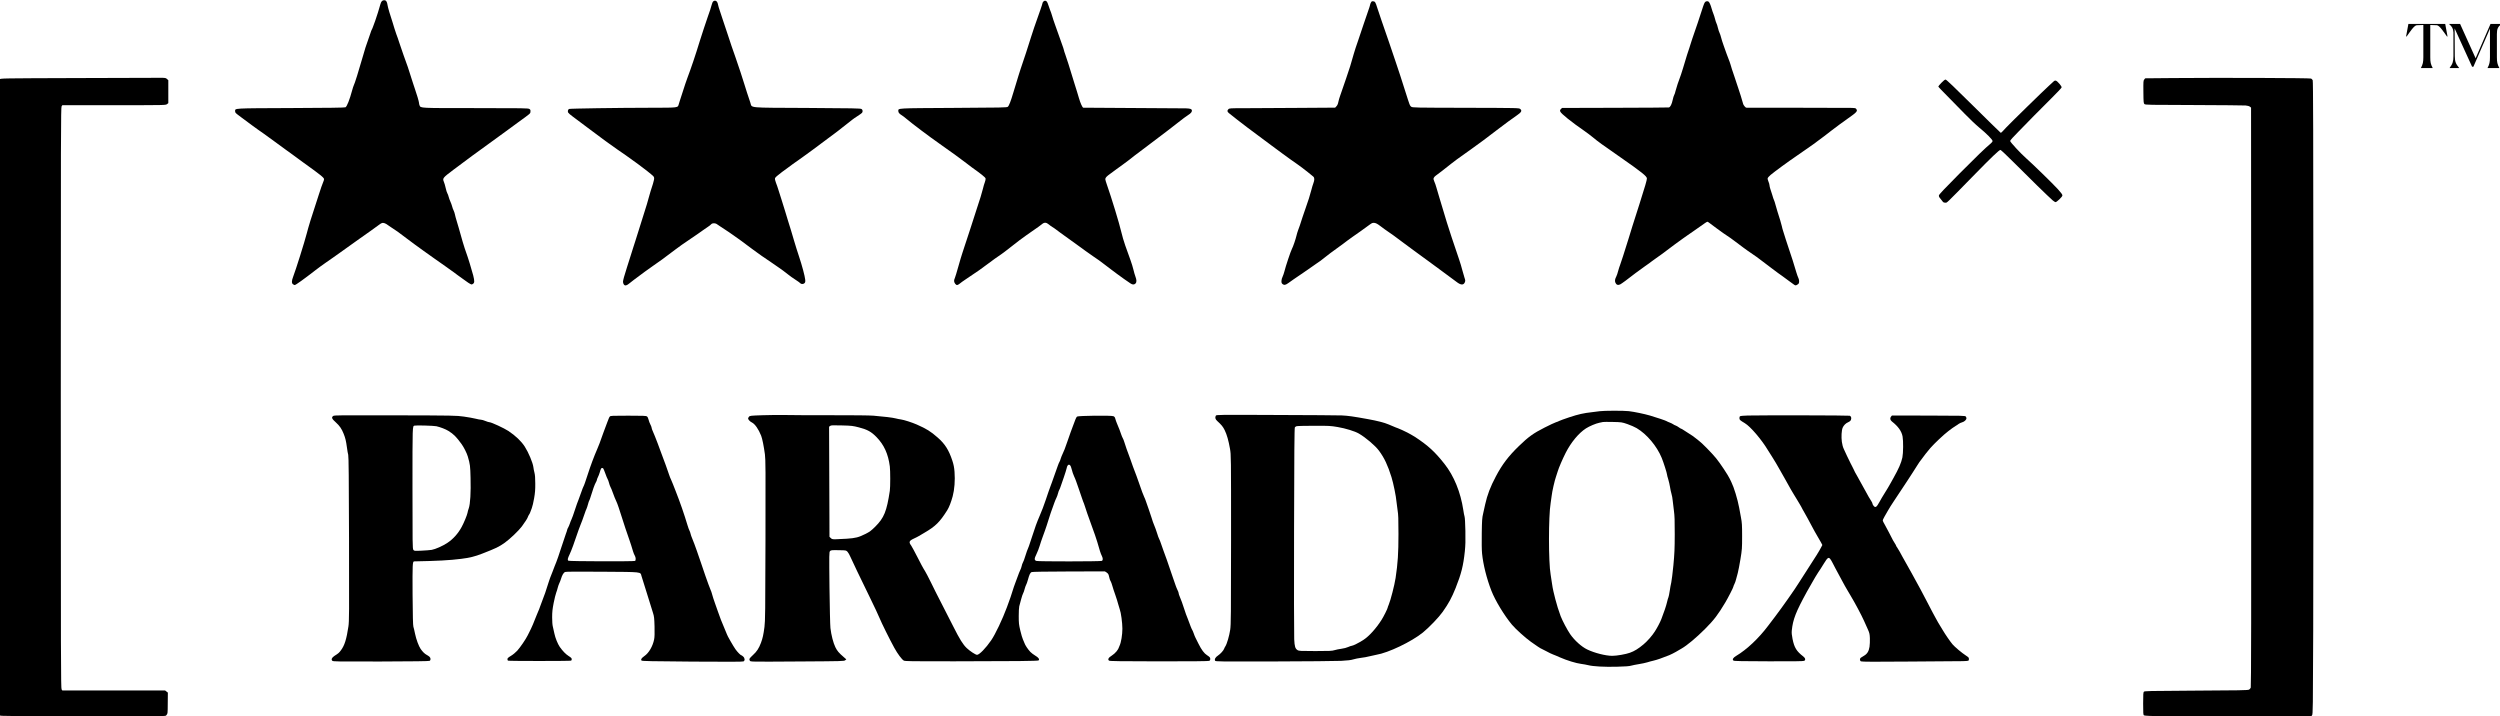
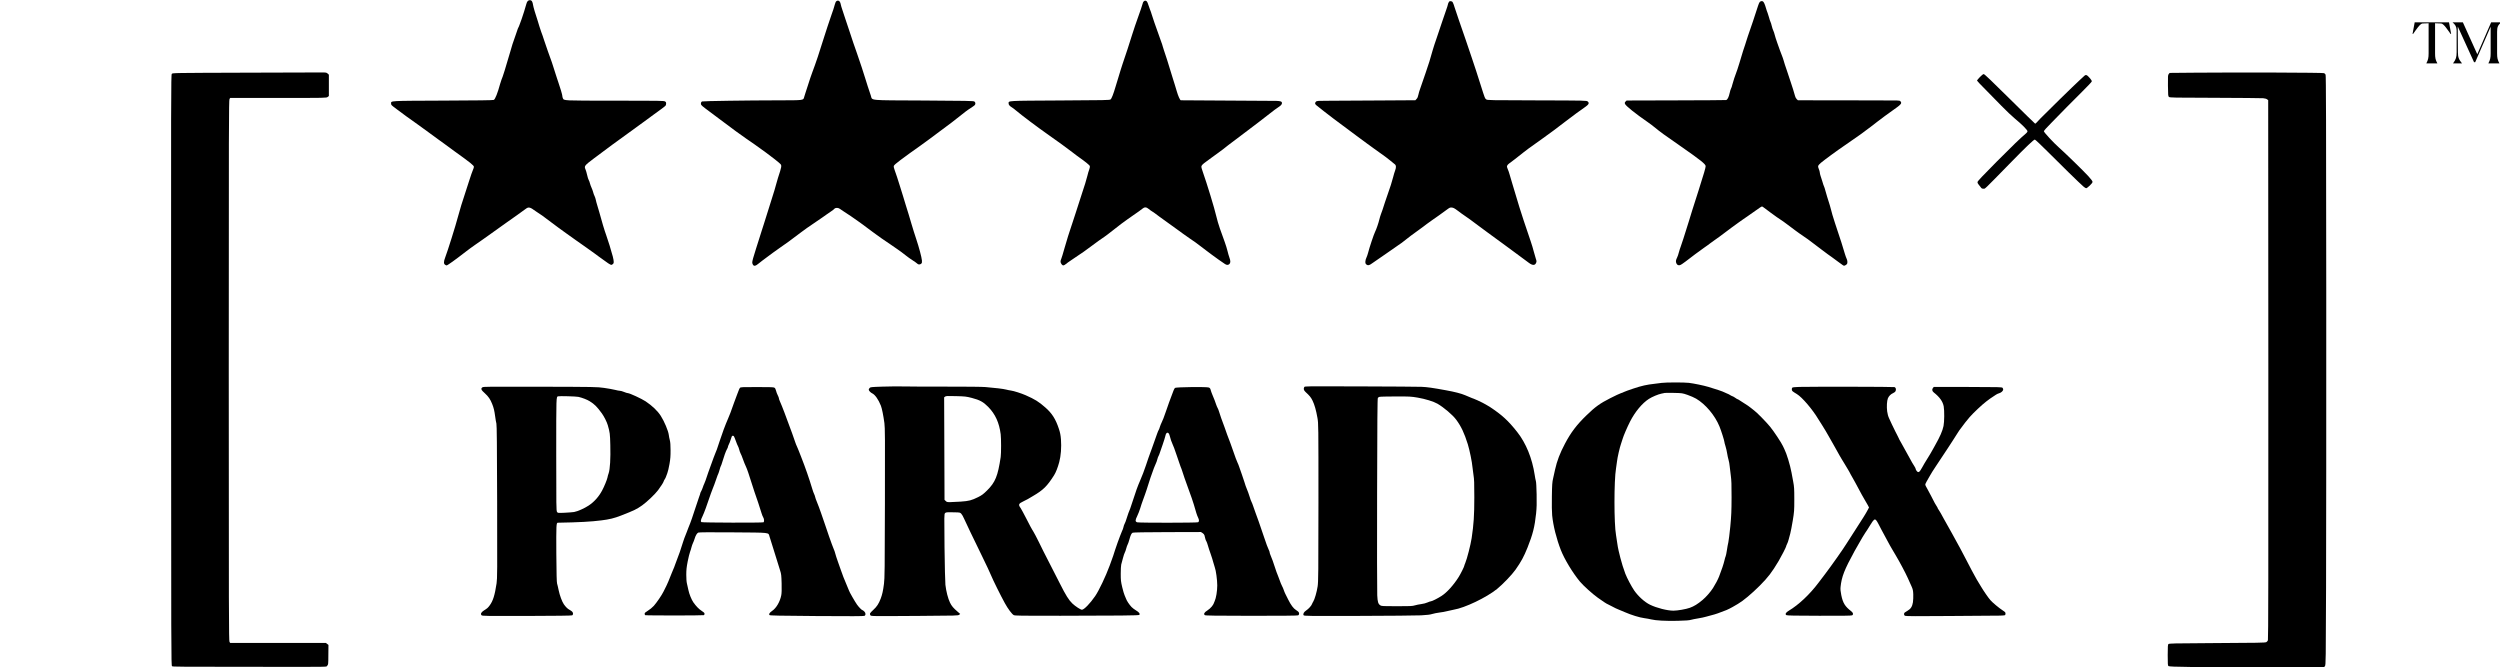
- <svg xmlns="http://www.w3.org/2000/svg" xmlns:xlink="http://www.w3.org/1999/xlink" viewBox="576.000 424.000 829.333 237.333" width="829.333" height="237.333">
+ <svg xmlns="http://www.w3.org/2000/svg" xmlns:xlink="http://www.w3.org/1999/xlink" viewBox="514.667 424.000 890.667 237.333" width="890.667" height="237.333">
  <defs>
    <path id="font_5_3" d="M.455 .002C.422 .064 .415 .098 .415 .181V.715L.524 .711C.568 .709 .641 .595 .693 .523L.701 .526 .663 .732H.052L.014 .526 .022 .523C.074 .595 .147 .709 .191 .711L.3 .715V.181C.3 .099 .292 .064 .26 .002V0H.455V.002Z" />
    <path id="font_5_2" d="M.184 0V.002C.126 .072 .113 .109 .112 .199L.109 .658 .399 .022H.42L.695 .654V.181C.695 .099 .687 .064 .655 .002V0H.85V.002C.818 .064 .81 .098 .81 .181V.563C.81 .648 .824 .68 .881 .73V.732H.704L.457 .163 .2 .732H.018V.73C.068 .686 .085 .656 .089 .592V.199C.089 .109 .077 .072 .026 .002V0H.184Z" />
  </defs>
  <g>
    <g>
      <g>
        <g transform="matrix(1,0,0,1,124,69.22754)">
          <g transform="scale(0.1666667,0.1666667)">
            <g transform="translate(0,5646) scale(0.1,-0.1)">
              <path d="M34721 35151 c-11 -11 -25 -39 -30 -63 -15 -61 -79 -264 -101 -323 -11 -27 -29 -77 -40 -109 -11 -32 -24 -64 -29 -70 -5 -6 -18 -40 -29 -76 -12 -36 -37 -110 -57 -165 -36 -99 -42 -119 -90 -285 -88 -306 -165 -553 -185 -589 -6 -12 -19 -53 -30 -93 -51 -189 -104 -324 -134 -340 -14 -8 -351 -12 -1086 -15 -1166 -5 -1110 -2 -1110 -63 0 -31 2 -33 129 -127 36 -26 128 -95 205 -152 78 -57 179 -130 226 -161 47 -32 152 -108 233 -169 82 -61 181 -134 220 -161 40 -27 106 -76 148 -107 42 -32 127 -94 188 -138 354 -254 421 -308 421 -338 0 -12 -9 -40 -19 -62 -11 -22 -48 -128 -82 -235 -34 -107 -72 -224 -84 -260 -43 -121 -133 -416 -160 -525 -41 -161 -219 -728 -271 -862 -31 -79 -31 -127 -2 -147 12 -9 28 -16 34 -16 20 0 184 118 416 298 42 33 130 98 197 144 66 45 136 94 155 108 18 14 82 59 141 100 59 41 162 115 228 163 67 48 138 99 157 112 104 71 350 248 384 274 21 17 49 34 62 37 29 7 72 -9 118 -45 19 -14 47 -34 63 -43 84 -52 149 -99 318 -228 75 -58 221 -164 323 -237 103 -72 198 -140 212 -151 14 -10 60 -43 104 -73 43 -30 95 -66 115 -81 31 -24 73 -54 165 -118 12 -8 48 -35 81 -60 33 -25 78 -57 100 -72 22 -15 58 -41 80 -57 22 -17 54 -38 72 -47 30 -16 33 -16 57 0 32 21 33 52 5 167 -24 97 -111 379 -141 457 -29 75 -105 328 -148 492 -7 25 -25 86 -40 135 -16 50 -31 108 -35 130 -4 21 -15 56 -25 76 -11 20 -24 58 -31 85 -7 27 -22 69 -34 94 -12 25 -27 67 -34 93 -6 27 -18 59 -26 71 -9 13 -24 61 -34 107 -10 46 -26 101 -36 123 -30 71 -23 80 188 239 296 222 483 360 712 524 116 82 260 188 322 234 62 46 171 127 244 179 268 194 254 182 257 222 3 30 -1 40 -22 53 -23 15 -118 17 -1068 17 -1131 0 -1091 -2 -1117 54 -6 14 -11 36 -11 50 0 21 -48 186 -82 279 -6 17 -19 57 -30 90 -10 33 -26 80 -34 105 -9 25 -25 74 -35 110 -17 61 -56 174 -128 370 -17 47 -52 148 -77 225 -25 77 -54 163 -66 190 -11 28 -28 79 -38 115 -10 36 -27 92 -38 125 -43 125 -92 292 -98 335 -7 48 -20 81 -38 92 -20 14 -56 8 -75 -11z" />
              <path d="M41317 35147 c-10 -7 -24 -37 -31 -67 -14 -55 -41 -138 -78 -240 -31 -87 -126 -375 -160 -485 -82 -270 -174 -543 -246 -732 -21 -56 -60 -171 -86 -255 -26 -84 -54 -169 -61 -188 -7 -19 -18 -54 -24 -77 -21 -76 4 -73 -551 -74 -667 -1 -1611 -15 -1633 -24 -22 -9 -32 -47 -18 -73 6 -11 44 -44 85 -74 41 -29 172 -127 291 -218 258 -195 517 -385 598 -438 59 -38 252 -174 413 -292 115 -83 284 -217 307 -243 30 -34 26 -57 -53 -297 -12 -36 -28 -92 -36 -125 -8 -33 -25 -94 -38 -135 -13 -41 -40 -129 -61 -195 -45 -146 -136 -436 -165 -525 -12 -36 -32 -99 -45 -140 -13 -41 -40 -127 -60 -190 -20 -63 -48 -151 -62 -195 -59 -184 -83 -272 -83 -301 0 -18 8 -42 18 -54 24 -30 56 -22 115 28 24 20 61 50 83 65 38 27 94 69 219 163 33 25 105 76 160 114 156 108 189 131 446 326 52 39 110 82 130 95 31 20 96 64 329 225 19 13 62 43 95 67 33 24 78 55 100 69 22 14 49 35 59 47 26 29 84 28 121 -1 16 -13 48 -34 71 -48 46 -27 275 -182 335 -228 20 -15 58 -42 85 -61 27 -19 72 -53 100 -75 28 -23 77 -59 109 -81 31 -22 69 -49 84 -61 31 -25 133 -96 294 -204 65 -44 135 -92 155 -107 20 -15 56 -41 80 -57 24 -17 69 -52 100 -77 31 -26 95 -71 142 -101 47 -30 91 -62 99 -71 18 -23 64 -21 85 2 14 15 17 31 13 68 -7 72 -62 278 -122 458 -30 88 -74 230 -99 315 -42 146 -83 279 -126 415 -10 33 -34 112 -53 175 -19 63 -51 165 -70 225 -19 61 -47 148 -62 195 -14 47 -37 113 -51 148 -15 39 -22 72 -18 88 4 17 49 56 138 123 72 55 166 123 208 153 136 95 310 220 423 304 61 46 128 96 150 112 228 166 425 317 616 471 19 16 69 50 110 76 41 26 80 55 87 63 19 25 14 60 -10 76 -20 13 -175 16 -1083 21 -1212 6 -1092 -5 -1130 105 -61 181 -76 227 -120 370 -26 85 -60 191 -75 235 -16 44 -61 177 -100 295 -40 118 -76 223 -81 232 -5 9 -15 40 -23 70 -8 29 -37 116 -64 193 -27 77 -66 194 -87 260 -20 66 -48 149 -61 185 -13 36 -28 87 -33 114 -12 68 -52 94 -94 63z" />
              <path d="M47887 35142 c-10 -10 -17 -24 -17 -31 0 -7 -19 -65 -41 -129 -100 -280 -172 -492 -189 -552 -17 -63 -173 -540 -206 -630 -9 -25 -27 -81 -40 -125 -13 -44 -37 -123 -53 -175 -16 -52 -40 -129 -52 -170 -49 -168 -87 -265 -110 -282 -22 -15 -115 -17 -1078 -22 -1157 -7 -1101 -3 -1101 -64 0 -29 21 -54 75 -87 17 -10 55 -39 85 -65 122 -103 453 -352 663 -499 181 -126 483 -345 532 -386 28 -22 75 -58 105 -80 186 -132 271 -200 277 -223 3 -14 -3 -45 -15 -76 -11 -28 -28 -85 -37 -126 -15 -66 -71 -250 -121 -395 -20 -59 -52 -157 -129 -400 -31 -99 -66 -205 -77 -235 -11 -30 -30 -89 -43 -130 -12 -41 -32 -102 -44 -135 -12 -33 -46 -150 -77 -259 -30 -109 -62 -212 -69 -227 -8 -15 -15 -41 -15 -57 0 -35 34 -82 60 -82 11 0 34 13 52 28 18 16 71 54 118 85 231 153 333 225 452 316 70 54 185 136 263 188 22 14 97 72 167 127 116 93 268 208 328 248 14 9 63 44 110 77 47 34 103 73 125 87 22 15 55 40 73 55 46 40 87 39 138 -5 21 -18 53 -41 69 -50 17 -9 50 -32 75 -51 25 -19 61 -46 80 -60 19 -13 58 -42 86 -62 74 -54 312 -225 337 -243 12 -8 49 -35 82 -60 33 -25 100 -72 149 -105 124 -84 121 -82 230 -165 54 -41 110 -84 125 -95 14 -10 68 -51 120 -90 89 -66 211 -153 276 -195 38 -25 70 -25 95 0 26 26 26 70 -1 140 -11 30 -29 91 -39 135 -10 44 -37 132 -60 195 -63 176 -86 241 -104 290 -30 87 -59 186 -76 260 -39 170 -197 689 -291 956 -16 44 -29 90 -29 101 0 29 24 55 101 110 37 27 93 68 125 92 32 25 88 65 123 89 36 25 90 65 122 91 55 45 94 75 371 283 313 235 500 379 618 472 69 55 152 117 186 138 61 38 84 68 76 100 -5 23 -35 32 -117 35 -54 2 -1982 14 -2043 13 -17 0 -59 93 -88 195 -12 44 -30 103 -39 130 -9 28 -30 95 -47 150 -92 303 -169 549 -188 595 -10 25 -21 61 -25 80 -4 19 -18 62 -31 95 -12 33 -30 83 -39 110 -20 60 -61 173 -110 310 -20 55 -45 130 -55 167 -11 38 -28 88 -39 112 -10 24 -26 69 -35 99 -9 31 -23 63 -32 71 -21 21 -47 20 -67 -2z" />
              <path d="M54406 35121 c-9 -16 -16 -37 -16 -45 0 -8 -18 -64 -39 -123 -22 -59 -60 -171 -85 -248 -24 -77 -75 -225 -111 -330 -37 -104 -77 -228 -90 -275 -51 -187 -88 -303 -151 -485 -36 -104 -73 -210 -81 -235 -8 -25 -25 -74 -38 -110 -14 -36 -29 -91 -36 -123 -7 -39 -20 -69 -37 -87 l-27 -29 -765 -5 c-421 -3 -894 -5 -1052 -6 -274 0 -289 -1 -308 -20 -27 -27 -25 -48 8 -76 37 -32 273 -216 364 -284 40 -30 134 -100 208 -155 74 -56 198 -148 275 -205 77 -57 181 -133 230 -170 50 -37 115 -85 146 -106 209 -145 299 -213 457 -344 28 -23 29 -67 3 -135 -11 -27 -28 -86 -39 -130 -25 -99 -69 -239 -117 -370 -20 -55 -47 -134 -60 -175 -44 -139 -66 -205 -87 -257 -11 -29 -26 -79 -33 -110 -15 -68 -69 -225 -90 -262 -24 -44 -126 -349 -150 -449 -8 -34 -25 -81 -36 -105 -12 -23 -23 -62 -23 -85 -1 -35 4 -48 23 -63 30 -25 60 -19 116 22 50 37 130 92 310 214 77 52 158 108 180 125 22 16 54 39 70 49 58 38 97 66 158 116 34 28 87 69 117 91 71 52 203 149 258 188 24 17 61 45 83 63 21 17 70 52 107 77 106 73 191 133 335 239 45 33 58 38 93 34 31 -3 61 -19 120 -64 43 -33 114 -85 158 -114 96 -66 101 -69 274 -199 77 -58 177 -132 223 -165 46 -33 123 -89 171 -125 48 -36 113 -83 144 -105 31 -22 120 -87 197 -145 130 -97 262 -195 364 -269 75 -54 125 -53 149 4 12 30 11 40 -7 92 -11 32 -31 101 -44 153 -13 52 -41 147 -63 210 -97 283 -223 662 -245 740 -43 146 -107 360 -149 495 -22 72 -48 162 -59 200 -10 39 -29 91 -41 117 -17 39 -19 52 -10 72 6 14 24 33 39 43 27 17 201 152 314 243 62 50 89 69 399 290 196 140 279 202 500 372 143 110 328 246 404 297 88 60 105 91 65 125 -25 21 -26 21 -1084 24 -1012 2 -1061 3 -1085 21 -29 21 -26 14 -119 306 -82 259 -120 377 -189 580 -28 83 -88 258 -132 390 -45 132 -111 323 -147 425 -35 102 -76 221 -89 265 -36 116 -44 129 -81 133 -27 3 -34 -2 -47 -27z" />
              <path d="M61056 35131 c-9 -10 -25 -47 -36 -82 -27 -92 -189 -573 -216 -644 -12 -33 -25 -73 -29 -90 -3 -16 -17 -59 -30 -95 -23 -62 -55 -165 -125 -400 -30 -101 -40 -129 -109 -320 -16 -47 -35 -110 -42 -140 -6 -30 -18 -65 -26 -78 -8 -13 -21 -55 -29 -94 -19 -89 -47 -146 -77 -153 -12 -2 -496 -6 -1074 -7 l-1052 -3 -23 -22 c-18 -19 -20 -27 -12 -50 14 -41 226 -211 489 -392 44 -30 118 -87 165 -125 98 -82 174 -137 550 -398 412 -287 520 -373 520 -416 0 -33 -35 -154 -149 -512 -120 -374 -181 -567 -211 -670 -18 -58 -42 -136 -55 -175 -12 -38 -39 -124 -60 -190 -20 -66 -46 -142 -57 -170 -11 -27 -29 -83 -40 -124 -10 -41 -27 -91 -37 -110 -29 -57 -33 -88 -17 -126 18 -41 52 -53 94 -32 29 14 144 99 307 226 50 38 135 100 190 138 55 37 113 80 130 94 16 14 57 43 90 65 51 33 123 87 374 276 57 43 94 70 156 113 32 22 71 49 85 60 15 11 67 47 116 80 89 61 165 114 238 167 21 15 44 28 50 28 11 -1 18 -6 177 -126 52 -39 114 -84 138 -100 131 -87 175 -118 241 -169 25 -19 61 -46 80 -60 19 -14 55 -41 80 -60 38 -29 97 -71 264 -185 12 -8 48 -35 80 -60 73 -55 101 -76 218 -165 131 -99 146 -109 213 -156 33 -23 93 -67 133 -98 41 -31 87 -64 102 -74 26 -17 31 -17 58 -3 16 8 32 23 36 31 11 29 6 75 -10 107 -9 18 -27 68 -40 112 -35 123 -109 356 -148 466 -13 36 -40 119 -61 185 -20 66 -45 145 -55 175 -10 30 -21 71 -24 90 -6 34 -48 172 -88 295 -11 33 -28 92 -38 131 -10 39 -23 82 -30 94 -7 13 -23 59 -35 104 -13 45 -30 99 -39 121 -8 22 -15 54 -16 70 0 17 -10 50 -21 75 -11 24 -18 54 -15 66 3 12 29 41 58 66 83 69 343 260 517 378 160 110 270 187 329 229 145 106 323 240 376 284 50 40 217 163 409 299 56 40 87 73 87 92 0 7 -6 21 -14 32 -12 15 -27 19 -83 20 -37 0 -528 1 -1089 3 l-1021 1 -26 24 c-14 13 -31 43 -36 67 -14 55 -67 226 -93 299 -11 30 -26 78 -35 105 -8 28 -25 79 -38 115 -47 137 -67 197 -81 250 -9 30 -26 80 -39 110 -13 30 -30 75 -38 100 -8 25 -34 97 -57 160 -23 63 -47 140 -54 170 -7 30 -20 69 -29 87 -10 18 -24 62 -33 99 -8 37 -22 80 -30 95 -8 15 -20 54 -28 86 -8 32 -22 76 -31 98 -10 22 -26 71 -37 109 -20 73 -44 126 -62 138 -20 14 -53 8 -70 -11z" />
              <path d="M28667 33620 c-1537 -5 -1539 -5 -1555 -26 -16 -19 -17 -462 -15 -6333 2 -6082 2 -6313 20 -6327 19 -14 20 -14 2228 -15 1192 0 1062 -3 1089 24 23 23 24 28 25 234 l2 211 -27 21 -27 21 -1023 0 -1023 0 -15 22 c-14 20 -16 587 -16 5803 0 5216 2 5783 16 5803 l15 22 1028 0 c1025 0 1028 0 1055 21 l26 20 0 228 0 228 -26 24 c-24 22 -33 24 -132 24 -59 0 -799 -2 -1645 -5z" />
              <path d="M70372 33620 l-554 -5 -19 -24 c-18 -22 -19 -39 -17 -248 2 -205 4 -225 21 -241 18 -16 91 -17 986 -19 531 -2 994 -6 1028 -9 39 -3 71 -13 85 -24 l23 -18 3 -5759 c2 -4310 -1 -5765 -9 -5786 -7 -15 -21 -33 -33 -39 -26 -14 -155 -16 -1240 -22 -731 -4 -841 -6 -854 -20 -12 -12 -15 -52 -15 -237 0 -194 2 -224 17 -234 25 -18 536 -24 2014 -22 l1314 2 17 22 c17 20 18 125 23 1675 3 909 5 3743 4 6298 -2 3617 -5 4650 -14 4667 -7 13 -21 27 -32 33 -22 12 -1819 18 -2748 10z" />
              <path d="M65762 33526 c-34 -35 -62 -69 -62 -75 0 -6 80 -90 178 -188 97 -98 254 -257 347 -354 94 -97 224 -221 290 -275 142 -116 265 -240 265 -267 0 -10 -14 -31 -32 -45 -122 -103 -283 -258 -633 -610 -289 -291 -401 -410 -403 -428 -2 -17 5 -36 21 -53 13 -14 34 -41 46 -58 18 -27 29 -33 59 -33 40 0 -18 -56 575 550 349 357 499 500 524 500 9 0 132 -116 273 -257 266 -268 694 -686 766 -747 23 -20 49 -36 58 -36 10 0 44 25 77 57 39 37 59 64 59 79 0 16 -30 57 -89 121 -99 109 -514 513 -631 615 -111 98 -320 323 -320 346 0 12 65 85 168 188 92 93 230 234 307 314 77 80 231 234 342 343 110 109 203 207 206 218 4 13 -8 35 -35 67 -70 80 -89 88 -129 49 -13 -13 -53 -50 -89 -82 -94 -84 -774 -749 -840 -820 -88 -96 -108 -115 -117 -115 -4 0 -248 239 -542 530 -373 370 -541 530 -556 530 -14 0 -45 -24 -83 -64z" />
              <path d="M58960 26989 c-30 -4 -98 -13 -150 -19 -173 -19 -273 -42 -455 -102 -99 -33 -189 -66 -201 -73 -11 -7 -40 -19 -65 -26 -24 -8 -127 -55 -228 -107 -219 -111 -321 -184 -509 -367 -208 -201 -334 -367 -459 -605 -108 -203 -171 -369 -212 -555 -10 -49 -29 -133 -41 -185 -20 -83 -23 -132 -27 -386 -3 -180 -1 -336 6 -407 22 -222 92 -501 186 -742 77 -197 255 -490 408 -674 73 -87 264 -260 380 -343 98 -71 200 -138 210 -138 3 0 46 -22 96 -49 49 -27 109 -56 133 -64 24 -9 86 -34 138 -58 139 -61 321 -117 419 -129 47 -6 112 -18 143 -26 98 -25 318 -37 568 -31 165 4 250 10 285 21 28 8 97 22 155 31 58 9 132 25 165 35 33 11 91 26 129 35 65 15 170 51 311 108 33 14 92 43 130 65 39 23 90 53 115 67 109 62 293 216 466 389 181 182 257 281 406 531 52 87 158 294 158 308 0 7 9 31 20 52 12 22 27 65 34 95 8 30 23 89 35 130 11 41 35 165 53 275 31 188 33 216 33 455 0 224 -3 270 -23 375 -12 66 -29 154 -36 195 -31 167 -105 409 -154 505 -12 22 -26 51 -31 65 -27 63 -198 322 -275 414 -87 106 -288 310 -339 345 -12 8 -44 34 -72 57 -27 23 -86 64 -130 90 -44 27 -94 59 -112 72 -17 12 -35 22 -40 22 -5 0 -27 13 -49 29 -21 16 -50 32 -64 36 -14 4 -37 16 -52 27 -15 10 -46 25 -69 33 -23 9 -47 19 -53 24 -13 11 -208 77 -336 114 -109 32 -311 74 -420 87 -98 12 -499 11 -580 -1z m554 -257 c63 -22 145 -58 182 -80 202 -119 402 -357 499 -593 35 -84 105 -305 105 -329 0 -10 11 -54 25 -97 13 -43 29 -112 35 -153 6 -41 19 -102 29 -135 10 -33 22 -96 25 -140 4 -44 15 -134 24 -200 13 -94 17 -194 16 -465 -1 -295 -5 -385 -27 -620 -15 -151 -34 -304 -42 -339 -9 -36 -23 -112 -31 -170 -9 -58 -20 -114 -25 -124 -6 -9 -18 -54 -29 -100 -18 -77 -55 -187 -113 -337 -25 -64 -79 -167 -129 -245 -53 -84 -148 -192 -224 -256 -105 -88 -181 -135 -273 -168 -79 -29 -262 -61 -350 -61 -131 0 -356 57 -500 127 -114 55 -252 180 -338 304 -59 86 -153 264 -190 359 -35 92 -82 241 -105 335 -11 44 -28 114 -38 155 -10 41 -24 116 -30 165 -6 50 -18 127 -26 172 -44 240 -44 1165 0 1423 8 47 17 114 21 150 8 79 59 304 87 380 10 30 25 76 33 102 18 64 98 250 158 368 108 212 260 394 404 487 71 45 197 98 266 112 29 6 61 13 72 15 11 3 100 3 197 1 176 -4 178 -4 292 -43z" />
              <path d="M42300 26909 c-242 -8 -256 -10 -272 -30 -10 -12 -18 -27 -18 -34 0 -22 40 -64 77 -81 59 -29 131 -132 183 -263 23 -59 53 -209 75 -371 13 -101 15 -315 11 -1710 -3 -1412 -5 -1610 -20 -1725 -20 -154 -36 -226 -70 -317 -42 -111 -84 -174 -156 -239 -37 -33 -70 -69 -73 -79 -3 -11 1 -27 8 -37 16 -22 -10 -22 1043 -15 793 5 835 6 855 24 l22 18 -49 43 c-100 86 -132 124 -169 199 -42 86 -82 242 -98 381 -6 51 -14 412 -19 802 -7 679 -7 711 11 729 19 21 29 22 207 18 112 -2 114 -3 141 -31 15 -16 42 -63 59 -104 17 -40 77 -168 133 -283 55 -115 170 -351 254 -524 85 -173 170 -355 190 -405 39 -97 209 -440 295 -595 66 -121 152 -235 190 -255 25 -13 149 -15 997 -14 1221 1 1674 6 1686 18 22 22 -3 58 -66 94 -35 21 -79 54 -99 75 -51 55 -103 133 -118 178 -7 21 -21 55 -31 74 -10 19 -32 96 -50 170 -29 122 -32 150 -32 290 0 85 4 173 10 195 6 22 23 84 37 138 14 54 32 108 40 120 8 12 21 50 30 85 9 34 22 72 30 85 8 12 24 58 36 102 28 103 46 140 73 152 14 6 288 11 740 12 l718 2 34 -21 c21 -13 37 -33 41 -48 17 -75 27 -107 41 -128 8 -13 23 -54 33 -91 10 -37 37 -120 60 -183 22 -63 47 -142 55 -176 8 -33 23 -83 33 -110 24 -60 52 -269 52 -384 0 -120 -25 -273 -55 -336 -14 -29 -25 -56 -25 -60 0 -4 -17 -29 -37 -56 -21 -27 -64 -65 -95 -84 -65 -39 -85 -77 -53 -100 14 -10 217 -13 996 -14 674 0 985 3 999 10 23 12 26 48 8 72 -7 9 -32 27 -55 42 -54 33 -109 107 -168 226 -26 52 -53 107 -61 122 -8 15 -24 53 -34 84 -11 31 -24 62 -29 68 -10 12 -42 92 -91 227 -15 42 -30 81 -34 87 -3 6 -17 46 -30 89 -35 110 -71 210 -95 263 -11 25 -21 54 -21 65 0 12 -9 39 -21 60 -11 22 -29 65 -39 95 -10 30 -37 107 -59 170 -23 63 -52 149 -65 190 -28 84 -69 203 -117 330 -17 47 -40 112 -51 145 -10 33 -28 76 -38 96 -10 19 -25 60 -33 90 -8 30 -24 77 -35 104 -46 114 -73 187 -81 223 -6 20 -31 96 -56 167 -25 72 -52 149 -60 171 -7 23 -21 56 -30 74 -9 17 -27 62 -40 98 -13 37 -39 112 -59 167 -20 55 -45 125 -55 155 -10 30 -25 71 -34 90 -9 19 -25 62 -36 95 -11 33 -34 98 -51 145 -64 169 -101 276 -119 337 -10 34 -25 73 -33 85 -8 13 -22 46 -31 73 -15 48 -46 129 -87 225 -11 25 -24 64 -30 86 -8 32 -17 45 -40 54 -43 18 -701 10 -723 -8 -9 -7 -22 -32 -31 -55 -8 -23 -29 -78 -46 -122 -29 -73 -70 -189 -115 -320 -39 -116 -76 -212 -96 -248 -11 -21 -27 -62 -36 -90 -8 -29 -19 -57 -24 -63 -6 -7 -21 -43 -34 -80 -13 -38 -40 -114 -60 -169 -20 -55 -45 -125 -55 -155 -10 -30 -26 -73 -35 -95 -10 -22 -26 -67 -36 -100 -10 -33 -34 -105 -54 -160 -20 -55 -46 -129 -59 -165 -13 -36 -40 -103 -61 -150 -57 -131 -95 -236 -160 -440 -25 -80 -50 -154 -55 -165 -18 -37 -62 -159 -81 -225 -10 -36 -27 -81 -38 -100 -11 -19 -22 -53 -26 -75 -4 -22 -18 -60 -31 -85 -12 -25 -31 -72 -42 -105 -11 -33 -34 -96 -52 -140 -17 -44 -42 -116 -55 -160 -20 -70 -48 -151 -114 -330 -88 -237 -230 -536 -311 -654 -108 -158 -238 -291 -283 -291 -29 0 -142 74 -205 134 -75 71 -141 178 -266 426 -60 118 -137 269 -171 335 -131 254 -261 511 -275 545 -19 46 -129 251 -145 270 -7 8 -60 108 -118 222 -58 113 -116 221 -129 240 -54 72 -45 97 50 141 37 17 83 40 102 52 19 12 69 42 110 65 220 128 304 211 452 445 39 62 77 159 110 280 36 134 50 316 37 488 -7 89 -18 143 -43 220 -70 213 -148 336 -294 463 -139 122 -218 171 -417 259 -91 40 -253 92 -313 100 -29 4 -76 13 -105 21 -55 15 -242 38 -442 54 -66 6 -433 10 -815 9 -382 -1 -794 1 -915 4 -121 3 -335 1 -475 -4z m1916 -242 c169 -44 245 -86 349 -192 151 -155 234 -336 266 -585 11 -87 11 -410 0 -485 -62 -410 -114 -539 -291 -715 -81 -80 -111 -102 -190 -142 -144 -71 -194 -84 -375 -97 -88 -6 -191 -11 -228 -11 -59 0 -71 3 -92 25 l-25 24 -1 333 c-1 183 -3 676 -4 1095 l-3 763 21 16 c19 14 49 15 233 10 197 -5 219 -8 340 -39z m4225 -800 c24 -89 42 -143 59 -177 10 -19 27 -62 39 -95 11 -33 36 -105 56 -160 20 -55 45 -128 55 -161 10 -34 23 -71 29 -83 7 -11 22 -56 36 -98 22 -72 58 -176 119 -343 66 -179 108 -301 125 -360 43 -154 71 -242 91 -279 25 -51 26 -87 1 -101 -25 -13 -1269 -14 -1304 -1 -43 17 -42 44 2 134 22 45 51 120 65 167 14 47 38 121 55 165 16 44 37 103 47 130 9 28 26 75 36 105 11 30 31 91 43 135 21 71 43 135 112 325 11 31 29 74 40 95 11 22 26 63 32 90 7 28 18 59 26 71 7 11 20 43 28 70 9 27 36 108 62 179 25 72 50 153 56 180 16 87 68 94 90 12z" />
              <path d="M51320 26900 c-20 -37 -11 -71 28 -106 86 -79 114 -113 148 -182 44 -89 77 -208 106 -372 21 -125 21 -128 21 -1805 -1 -1504 -2 -1692 -17 -1795 -17 -118 -66 -286 -96 -330 -10 -14 -20 -35 -24 -47 -11 -35 -74 -105 -124 -138 -51 -33 -73 -75 -56 -103 10 -16 89 -17 1170 -14 637 2 1240 7 1339 12 131 7 196 15 240 29 33 11 103 24 155 31 52 6 127 19 165 30 39 10 102 24 140 31 236 38 697 259 925 442 122 99 319 304 395 412 121 172 178 277 257 473 113 283 154 445 184 732 12 117 15 216 11 405 -3 143 -9 265 -16 285 -6 19 -18 78 -25 130 -54 357 -186 681 -375 920 -192 243 -323 363 -586 537 -22 15 -60 37 -85 50 -25 13 -56 30 -70 38 -35 19 -178 85 -186 85 -6 0 -42 15 -184 75 -83 36 -227 73 -410 106 -290 53 -402 69 -525 74 -66 3 -654 7 -1307 9 -1157 5 -1188 5 -1198 -14z m2425 -226 c159 -27 341 -83 422 -130 135 -78 328 -242 401 -342 107 -145 173 -286 248 -525 38 -122 92 -386 100 -492 3 -38 13 -115 22 -170 14 -81 17 -169 17 -470 0 -389 -13 -580 -57 -875 -21 -139 -100 -448 -137 -533 -12 -27 -21 -53 -21 -59 0 -16 -80 -177 -119 -238 -109 -173 -252 -332 -368 -406 -82 -53 -204 -114 -227 -114 -10 0 -42 -11 -71 -24 -29 -14 -87 -29 -133 -35 -45 -6 -108 -18 -139 -28 -50 -16 -101 -18 -383 -18 -294 0 -328 2 -353 18 -47 31 -60 70 -67 217 -4 74 -6 1050 -3 2169 3 1522 7 2039 16 2049 6 8 20 18 32 22 11 5 166 9 345 9 305 1 333 -1 475 -25z" />
              <path d="M33753 26895 c-41 -29 -29 -57 52 -129 75 -68 116 -127 155 -226 34 -84 48 -144 65 -270 8 -63 20 -131 26 -150 9 -25 13 -490 16 -1670 4 -1489 3 -1644 -12 -1745 -38 -254 -76 -376 -147 -472 -39 -53 -49 -62 -131 -114 -53 -35 -69 -71 -43 -97 15 -16 92 -17 967 -15 639 2 956 6 969 13 26 14 26 54 0 80 -10 10 -36 28 -57 39 -39 20 -81 61 -121 119 -38 55 -88 190 -111 302 -12 58 -26 121 -33 140 -8 25 -13 209 -16 639 -3 609 -1 661 32 661 456 8 711 22 931 50 172 21 277 47 420 103 287 112 330 133 453 219 101 72 278 241 340 325 68 94 109 157 117 183 4 14 15 36 25 50 10 14 21 36 25 50 4 14 18 50 30 80 12 30 33 118 46 195 19 108 24 175 23 295 0 108 -5 173 -16 215 -9 33 -19 84 -22 113 -11 86 -96 289 -171 406 -68 106 -180 214 -325 311 -85 56 -341 175 -379 175 -12 0 -48 11 -81 25 -33 14 -72 25 -88 25 -16 0 -64 9 -106 20 -43 11 -148 30 -234 42 -154 21 -183 22 -1367 25 -1093 3 -1212 2 -1232 -12z m2052 -205 c80 -18 186 -59 240 -93 106 -66 153 -113 262 -262 46 -64 106 -183 125 -250 45 -158 48 -180 54 -425 8 -284 -6 -518 -35 -601 -11 -30 -23 -72 -26 -94 -9 -46 -69 -193 -116 -280 -71 -131 -170 -242 -286 -318 -92 -61 -237 -125 -311 -138 -31 -5 -123 -12 -203 -16 -145 -6 -146 -6 -162 18 -16 22 -17 122 -17 1229 0 1256 -1 1230 40 1242 29 9 386 -1 435 -12z" />
              <path d="M61906 26903 c-85 -2 -145 -8 -153 -15 -8 -6 -13 -25 -11 -42 3 -31 9 -36 108 -96 113 -68 336 -330 460 -539 14 -23 49 -79 78 -123 29 -45 64 -102 78 -127 14 -25 41 -73 61 -106 34 -57 53 -91 112 -197 125 -225 156 -279 181 -318 16 -25 41 -65 55 -90 14 -25 44 -74 66 -110 22 -36 47 -81 55 -100 9 -19 24 -46 34 -60 10 -14 41 -70 70 -125 29 -55 66 -125 83 -155 17 -30 41 -75 54 -100 13 -25 42 -74 63 -110 22 -36 52 -87 66 -114 l26 -50 -26 -50 c-40 -77 -108 -186 -261 -421 -114 -175 -147 -226 -190 -296 -67 -111 -330 -483 -460 -654 -49 -65 -113 -149 -142 -187 -187 -249 -424 -473 -636 -599 -63 -37 -83 -73 -53 -94 13 -10 180 -13 701 -14 477 -2 691 1 705 9 32 17 25 55 -17 87 -134 103 -179 175 -214 347 -16 80 -20 125 -15 173 23 220 80 366 300 768 32 59 79 142 105 184 25 42 54 92 64 111 10 19 35 60 56 90 22 30 72 108 111 173 75 121 92 134 125 100 9 -9 32 -46 50 -82 18 -36 46 -91 63 -121 68 -124 97 -178 124 -230 15 -30 41 -77 57 -105 17 -27 41 -70 55 -95 15 -25 44 -74 65 -110 79 -131 211 -378 261 -490 28 -63 66 -146 83 -185 26 -59 32 -85 35 -165 2 -53 -1 -130 -7 -170 -14 -90 -47 -143 -113 -180 -25 -14 -53 -31 -62 -39 -23 -19 -20 -58 5 -71 15 -9 277 -10 967 -4 521 4 994 8 1052 8 58 1 111 5 118 9 13 9 16 45 4 63 -4 6 -28 25 -54 41 -74 47 -219 168 -264 221 -42 48 -148 202 -194 281 -14 23 -34 57 -45 74 -26 40 -71 118 -102 177 -13 25 -38 72 -57 105 -18 33 -72 137 -120 230 -48 94 -102 197 -121 230 -46 83 -115 208 -178 325 -21 39 -72 130 -185 330 -14 25 -38 69 -54 99 -16 30 -38 65 -48 79 -11 14 -20 29 -20 34 0 6 -10 23 -21 40 -24 33 -45 73 -121 223 -28 55 -65 125 -83 155 -18 30 -35 64 -39 76 -4 13 6 39 30 80 20 32 51 87 70 122 19 35 72 121 119 190 134 201 243 364 263 397 11 17 57 89 104 160 47 72 93 144 102 160 9 17 27 44 39 60 111 150 151 202 219 281 76 88 269 270 357 336 25 18 61 45 80 60 20 15 50 35 66 44 17 9 44 27 60 40 17 12 49 27 72 33 43 12 83 50 83 80 0 10 -6 25 -13 34 -11 16 -65 18 -741 19 l-729 1 -19 -23 c-24 -30 -17 -67 18 -95 127 -100 193 -193 213 -299 16 -89 14 -331 -4 -418 -23 -109 -74 -225 -180 -413 -15 -27 -38 -68 -50 -90 -22 -43 -84 -146 -140 -235 -20 -30 -58 -96 -86 -147 -58 -106 -80 -121 -116 -79 -13 15 -23 35 -23 44 0 10 -12 35 -27 57 -15 22 -36 57 -48 78 -11 20 -63 114 -115 208 -52 94 -106 192 -120 217 -14 26 -31 56 -38 67 -6 11 -18 36 -26 55 -8 19 -22 46 -30 60 -9 14 -22 41 -31 60 -8 19 -22 46 -29 60 -8 14 -28 54 -44 90 -17 36 -44 94 -60 130 -20 41 -35 96 -42 150 -13 97 -6 227 16 280 21 48 61 89 112 111 28 12 46 28 53 46 14 36 4 72 -24 82 -21 8 -1729 11 -2031 4z" />
              <path d="M39258 26883 c-9 -10 -19 -29 -23 -43 -4 -14 -19 -52 -33 -85 -14 -33 -45 -116 -69 -185 -80 -226 -91 -254 -128 -340 -61 -139 -133 -333 -185 -495 -43 -135 -76 -229 -89 -250 -6 -11 -22 -51 -35 -90 -13 -38 -40 -113 -60 -165 -21 -52 -46 -122 -56 -155 -42 -130 -81 -239 -89 -249 -5 -6 -16 -36 -26 -66 -10 -30 -26 -69 -36 -86 -11 -17 -19 -37 -19 -43 0 -7 -13 -47 -29 -89 -16 -42 -59 -171 -96 -287 -37 -115 -78 -235 -91 -265 -13 -30 -30 -73 -38 -95 -7 -22 -24 -65 -36 -95 -49 -121 -62 -158 -80 -215 -10 -33 -25 -80 -34 -105 -8 -25 -24 -72 -34 -105 -11 -33 -34 -96 -52 -140 -17 -44 -40 -106 -51 -137 -10 -32 -26 -72 -35 -90 -9 -17 -24 -54 -34 -82 -39 -106 -106 -263 -143 -331 -6 -11 -21 -42 -34 -68 -38 -78 -147 -237 -208 -305 -32 -35 -87 -80 -126 -103 -52 -31 -69 -47 -69 -63 0 -12 4 -26 10 -32 9 -9 1232 -9 1257 0 7 3 13 16 13 30 0 18 -14 32 -63 63 -57 36 -117 98 -175 180 -41 59 -90 181 -107 265 -9 46 -23 108 -31 138 -9 33 -14 106 -14 186 0 107 6 162 30 286 17 84 39 176 50 203 11 28 25 73 31 100 7 28 21 68 31 89 11 22 27 62 35 90 20 70 51 122 79 135 16 7 244 9 741 5 811 -6 756 0 781 -85 7 -24 42 -136 78 -249 36 -113 79 -250 95 -305 17 -55 42 -136 56 -180 23 -71 26 -102 31 -272 3 -132 1 -212 -8 -255 -27 -137 -105 -272 -195 -333 -57 -40 -74 -67 -56 -89 9 -11 204 -15 1010 -21 740 -5 1004 -4 1020 4 31 17 28 64 -6 96 -15 14 -31 25 -35 25 -16 0 -80 65 -121 123 -41 58 -167 278 -167 292 0 3 -23 58 -51 123 -51 117 -94 228 -129 332 -10 30 -37 107 -60 170 -23 63 -48 142 -56 174 -8 33 -22 72 -30 87 -7 15 -27 65 -43 111 -16 46 -43 121 -60 168 -18 47 -56 159 -85 250 -30 91 -68 203 -86 250 -18 47 -39 105 -47 130 -8 25 -27 74 -43 110 -16 36 -31 81 -35 100 -4 19 -14 49 -23 65 -9 17 -26 64 -38 105 -67 224 -149 459 -234 675 -18 44 -43 108 -56 143 -13 35 -31 76 -39 93 -9 16 -24 55 -35 87 -35 108 -89 254 -171 472 -17 47 -44 119 -59 160 -36 95 -75 193 -100 248 -11 23 -20 51 -20 61 0 10 -11 39 -25 66 -14 26 -30 69 -36 96 -7 30 -19 55 -32 64 -18 13 -77 15 -373 15 -322 0 -352 -1 -366 -17z m-130 -1035 c5 -7 24 -52 41 -100 17 -48 37 -98 45 -110 8 -13 20 -45 27 -73 6 -27 20 -66 30 -85 11 -19 28 -60 38 -90 23 -67 68 -178 82 -204 13 -22 70 -189 104 -302 21 -72 123 -378 153 -459 17 -46 51 -153 71 -222 10 -34 26 -74 36 -89 21 -33 24 -92 5 -105 -21 -12 -1311 -9 -1327 4 -21 16 -15 44 26 130 34 71 89 221 177 482 13 39 29 79 34 90 12 23 63 164 91 247 10 32 25 70 33 85 7 16 21 57 30 92 9 36 21 69 26 75 5 7 18 43 29 81 34 117 79 241 100 276 12 19 21 41 21 49 0 9 9 34 20 55 12 22 28 65 37 95 8 30 20 63 25 73 10 20 31 22 46 5z" />
            </g>
          </g>
        </g>
      </g>
      <use data-text="T" xlink:href="#font_5_3" transform="matrix(20,0,0,-20,1373.902,446.5885)" />
      <use data-text="M" xlink:href="#font_5_2" transform="matrix(20,0,0,-20,1388.102,446.5885)" />
    </g>
  </g>
</svg>
